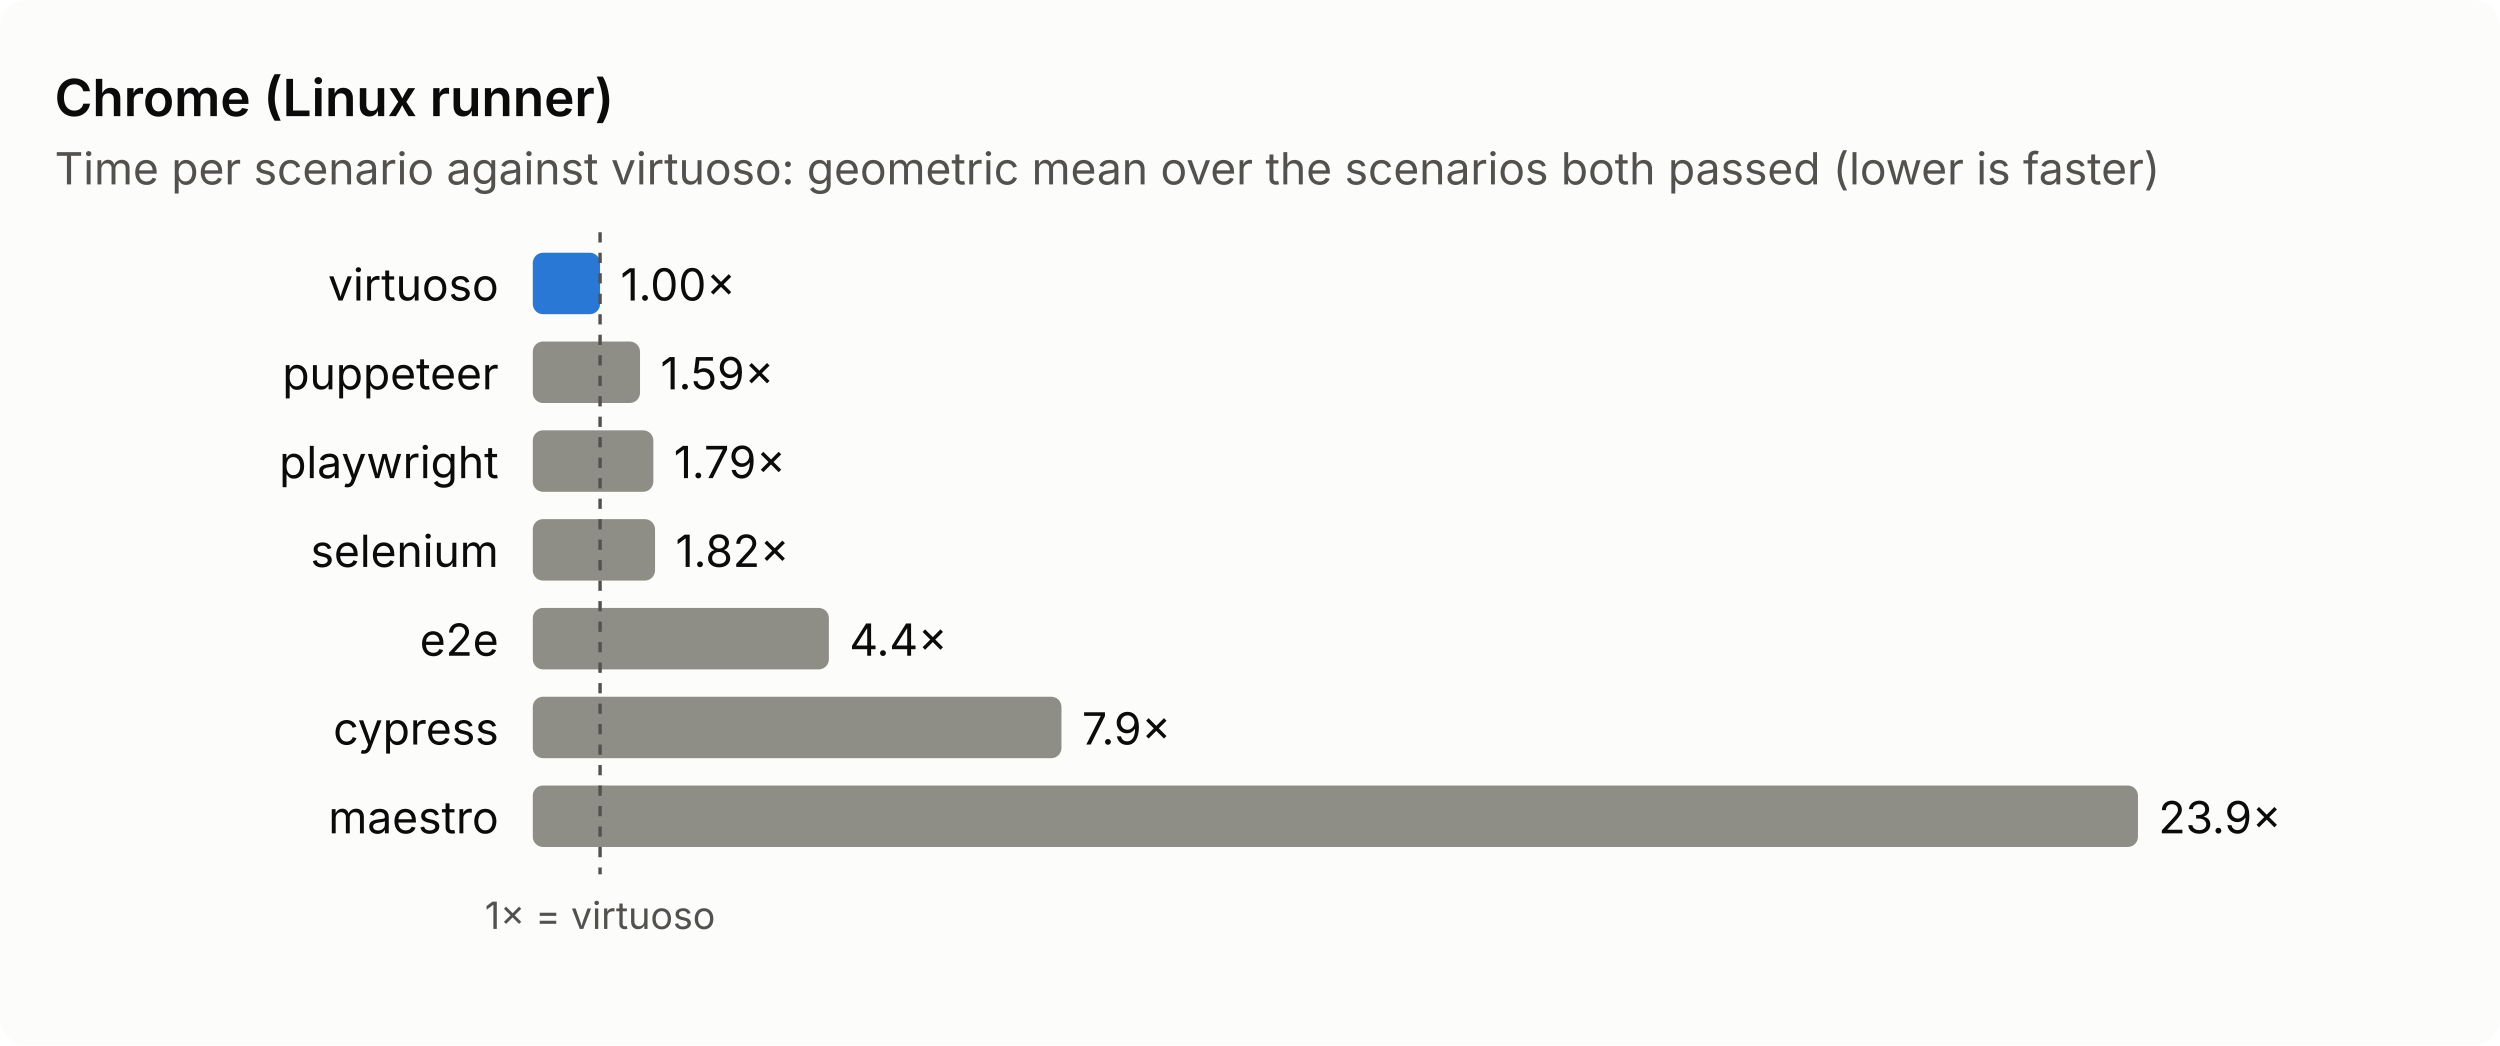
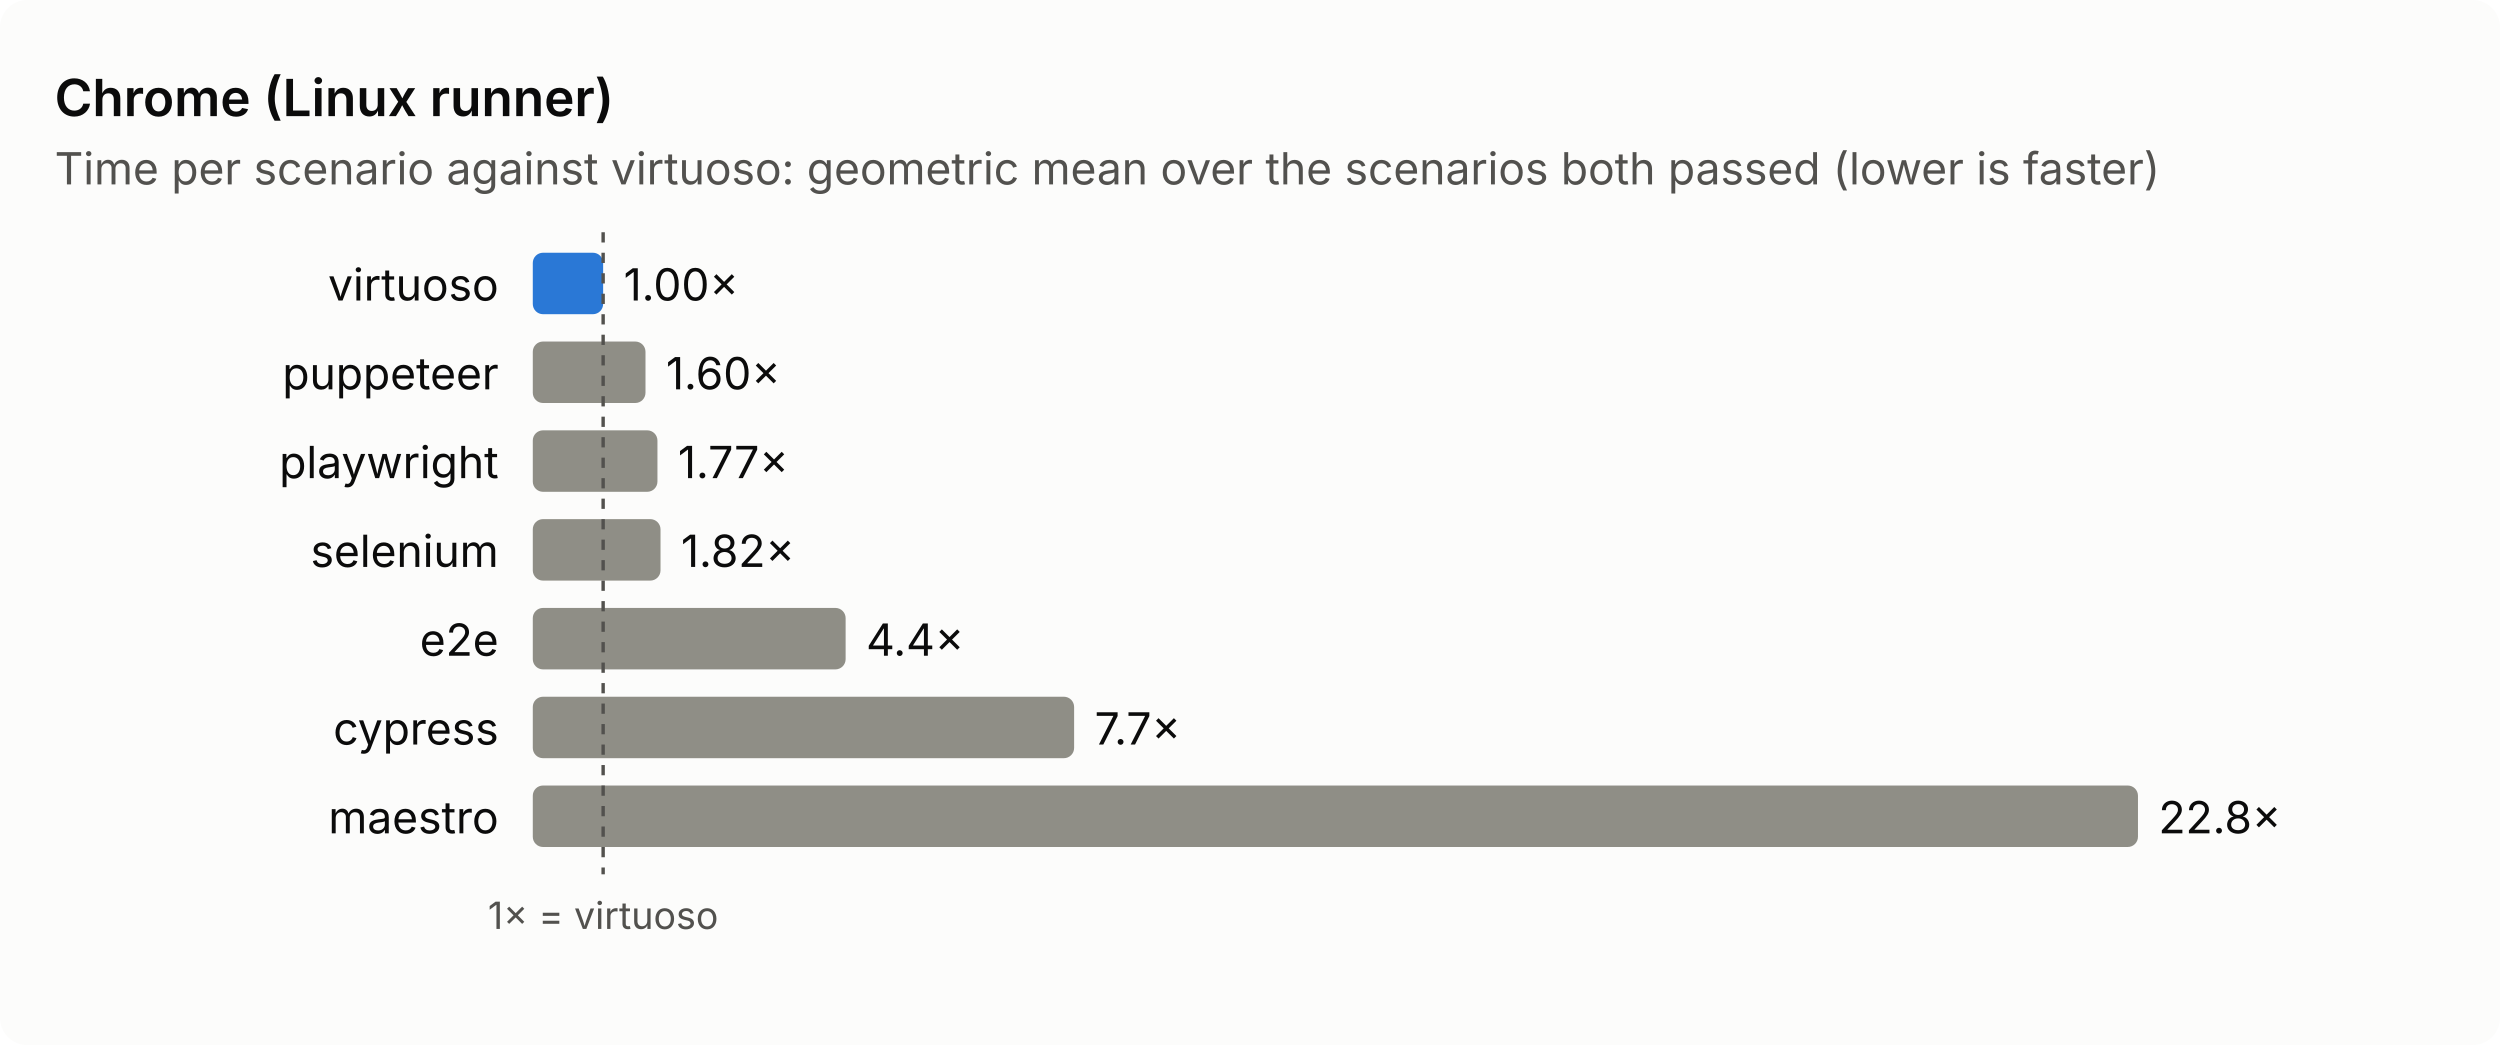
<svg xmlns="http://www.w3.org/2000/svg" viewBox="0 0 732 306" width="732" height="306" role="img" aria-label="Chrome (Linux runner): time per scenario against virtuoso">
  <style>text{font:13px system-ui,-apple-system,'Segoe UI',sans-serif;fill:#0b0b0b}.sub,.axis{fill:#52514e}.axis{font-size:11px}.title{font-size:15px;font-weight:600}.bg{fill:#fcfcfb}.bar{fill:#8f8e86}.base{fill:#2a78d6}.ref{stroke:#52514e;stroke-dasharray:3 3}@media (prefers-color-scheme: dark){.bg{fill:#1a1a19}text{fill:#f0efec}.sub,.axis{fill:#c3c2b7}.base{fill:#3987e5}.ref{stroke:#c3c2b7}}</style>
  <rect class="bg" width="732" height="306" rx="8" />
  <text class="title" x="16" y="34.0">Chrome (Linux runner)</text>
  <text class="sub" x="16" y="54.0">Time per scenario against virtuoso: geometric mean over the scenarios both passed (lower is faster)</text>
  <text x="146.0" y="88.0" text-anchor="end">virtuoso</text>
-   <rect class="bar base" x="156" y="74.0" width="19.7" height="18" rx="3" />
-   <text x="181.7" y="88.0">1.00×</text>
+   <rect class="bar base" x="156" y="74.0" width="20.6" height="18" rx="3" />
+   <text x="182.6" y="88.0">1.00×</text>
  <text x="146.0" y="114.0" text-anchor="end">puppeteer</text>
-   <rect class="bar" x="156" y="100.0" width="31.4" height="18" rx="3" />
-   <text x="193.4" y="114.0">1.59×</text>
+   <rect class="bar" x="156" y="100.0" width="33.0" height="18" rx="3" />
+   <text x="195.0" y="114.0">1.60×</text>
  <text x="146.0" y="140.0" text-anchor="end">playwright</text>
-   <rect class="bar" x="156" y="126.0" width="35.3" height="18" rx="3" />
-   <text x="197.3" y="140.0">1.79×</text>
+   <rect class="bar" x="156" y="126.0" width="36.5" height="18" rx="3" />
+   <text x="198.5" y="140.0">1.77×</text>
  <text x="146.0" y="166.0" text-anchor="end">selenium</text>
-   <rect class="bar" x="156" y="152.0" width="35.8" height="18" rx="3" />
-   <text x="197.8" y="166.0">1.82×</text>
+   <rect class="bar" x="156" y="152.0" width="37.4" height="18" rx="3" />
+   <text x="199.4" y="166.0">1.82×</text>
  <text x="146.0" y="192.0" text-anchor="end">e2e</text>
-   <rect class="bar" x="156" y="178.0" width="86.7" height="18" rx="3" />
-   <text x="248.7" y="192.0">4.4×</text>
+   <rect class="bar" x="156" y="178.0" width="91.6" height="18" rx="3" />
+   <text x="253.6" y="192.0">4.4×</text>
  <text x="146.0" y="218.0" text-anchor="end">cypress</text>
-   <rect class="bar" x="156" y="204.0" width="154.8" height="18" rx="3" />
-   <text x="316.8" y="218.0">7.9×</text>
+   <rect class="bar" x="156" y="204.0" width="158.5" height="18" rx="3" />
+   <text x="320.5" y="218.0">7.7×</text>
  <text x="146.0" y="244.0" text-anchor="end">maestro</text>
  <rect class="bar" x="156" y="230.0" width="470.0" height="18" rx="3" />
-   <text x="632.0" y="244.0">23.9×</text>
-   <line class="ref" x1="175.7" y1="68.0" x2="175.7" y2="256.0" />
-   <text class="axis" x="175.7" y="272.0" text-anchor="middle">1× = virtuoso</text>
+   <text x="632.0" y="244.0">22.8×</text>
+   <line class="ref" x1="176.6" y1="68.0" x2="176.6" y2="256.0" />
+   <text class="axis" x="176.6" y="272.0" text-anchor="middle">1× = virtuoso</text>
</svg>
